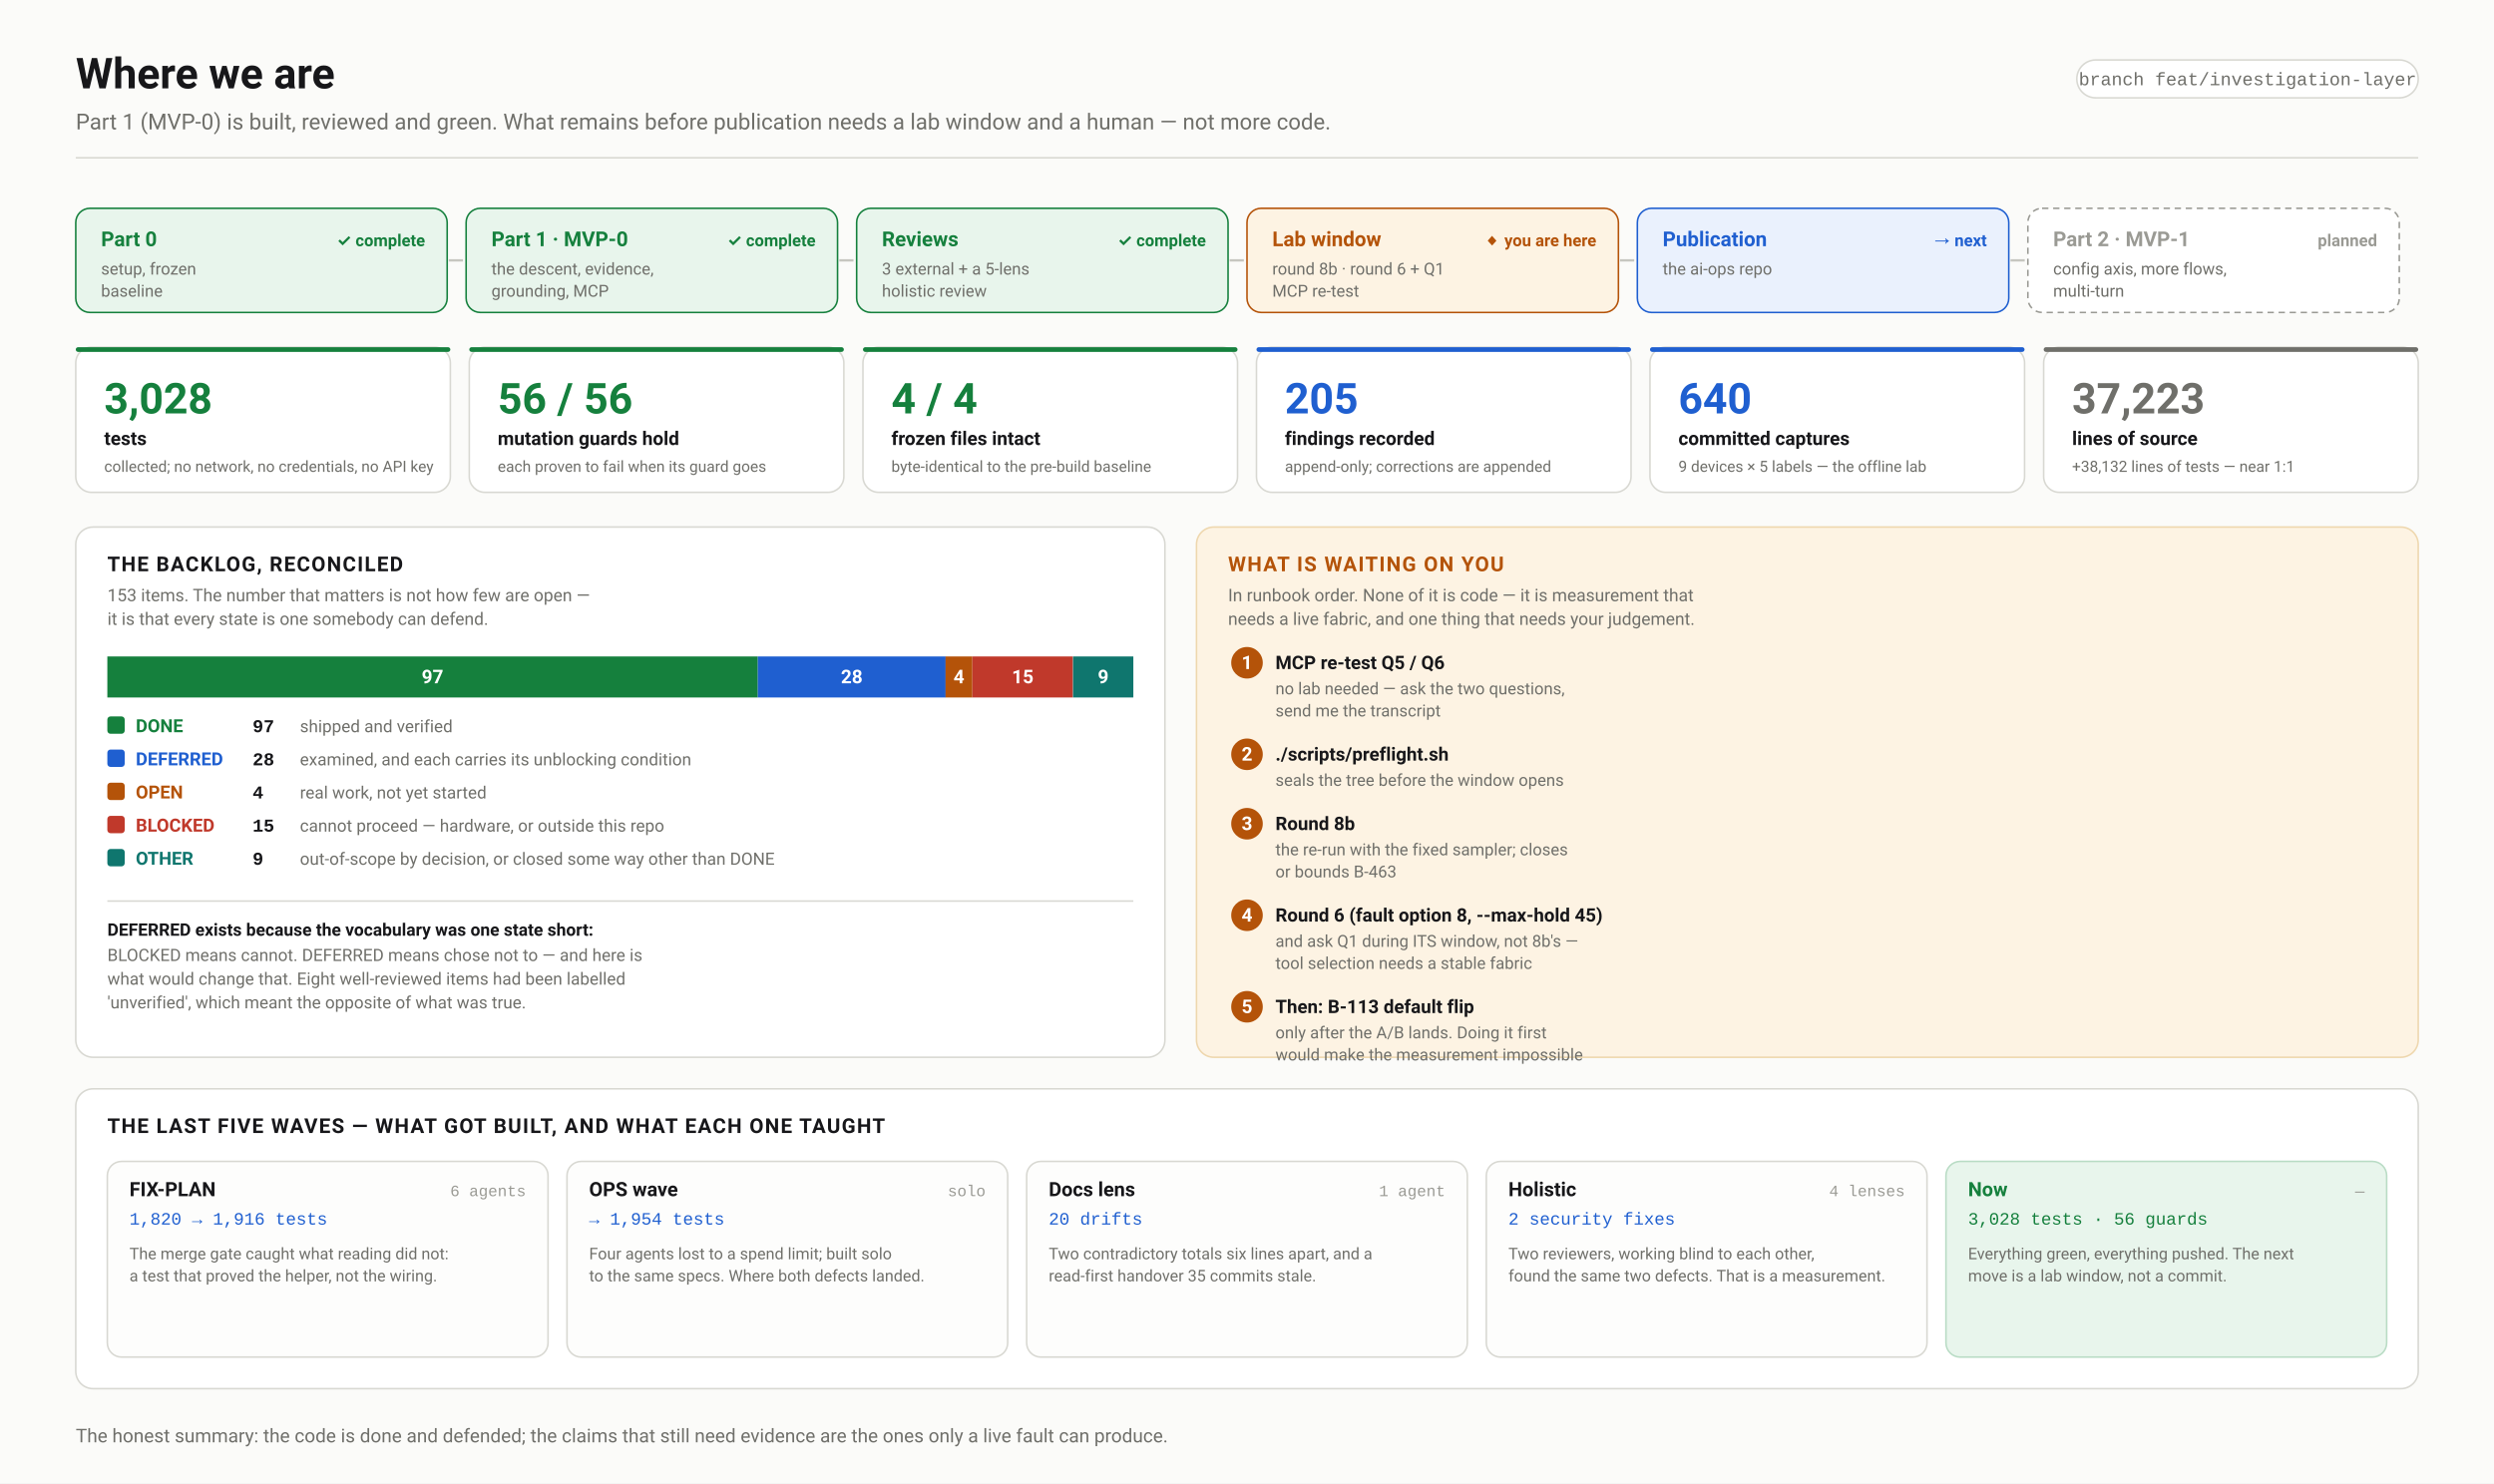
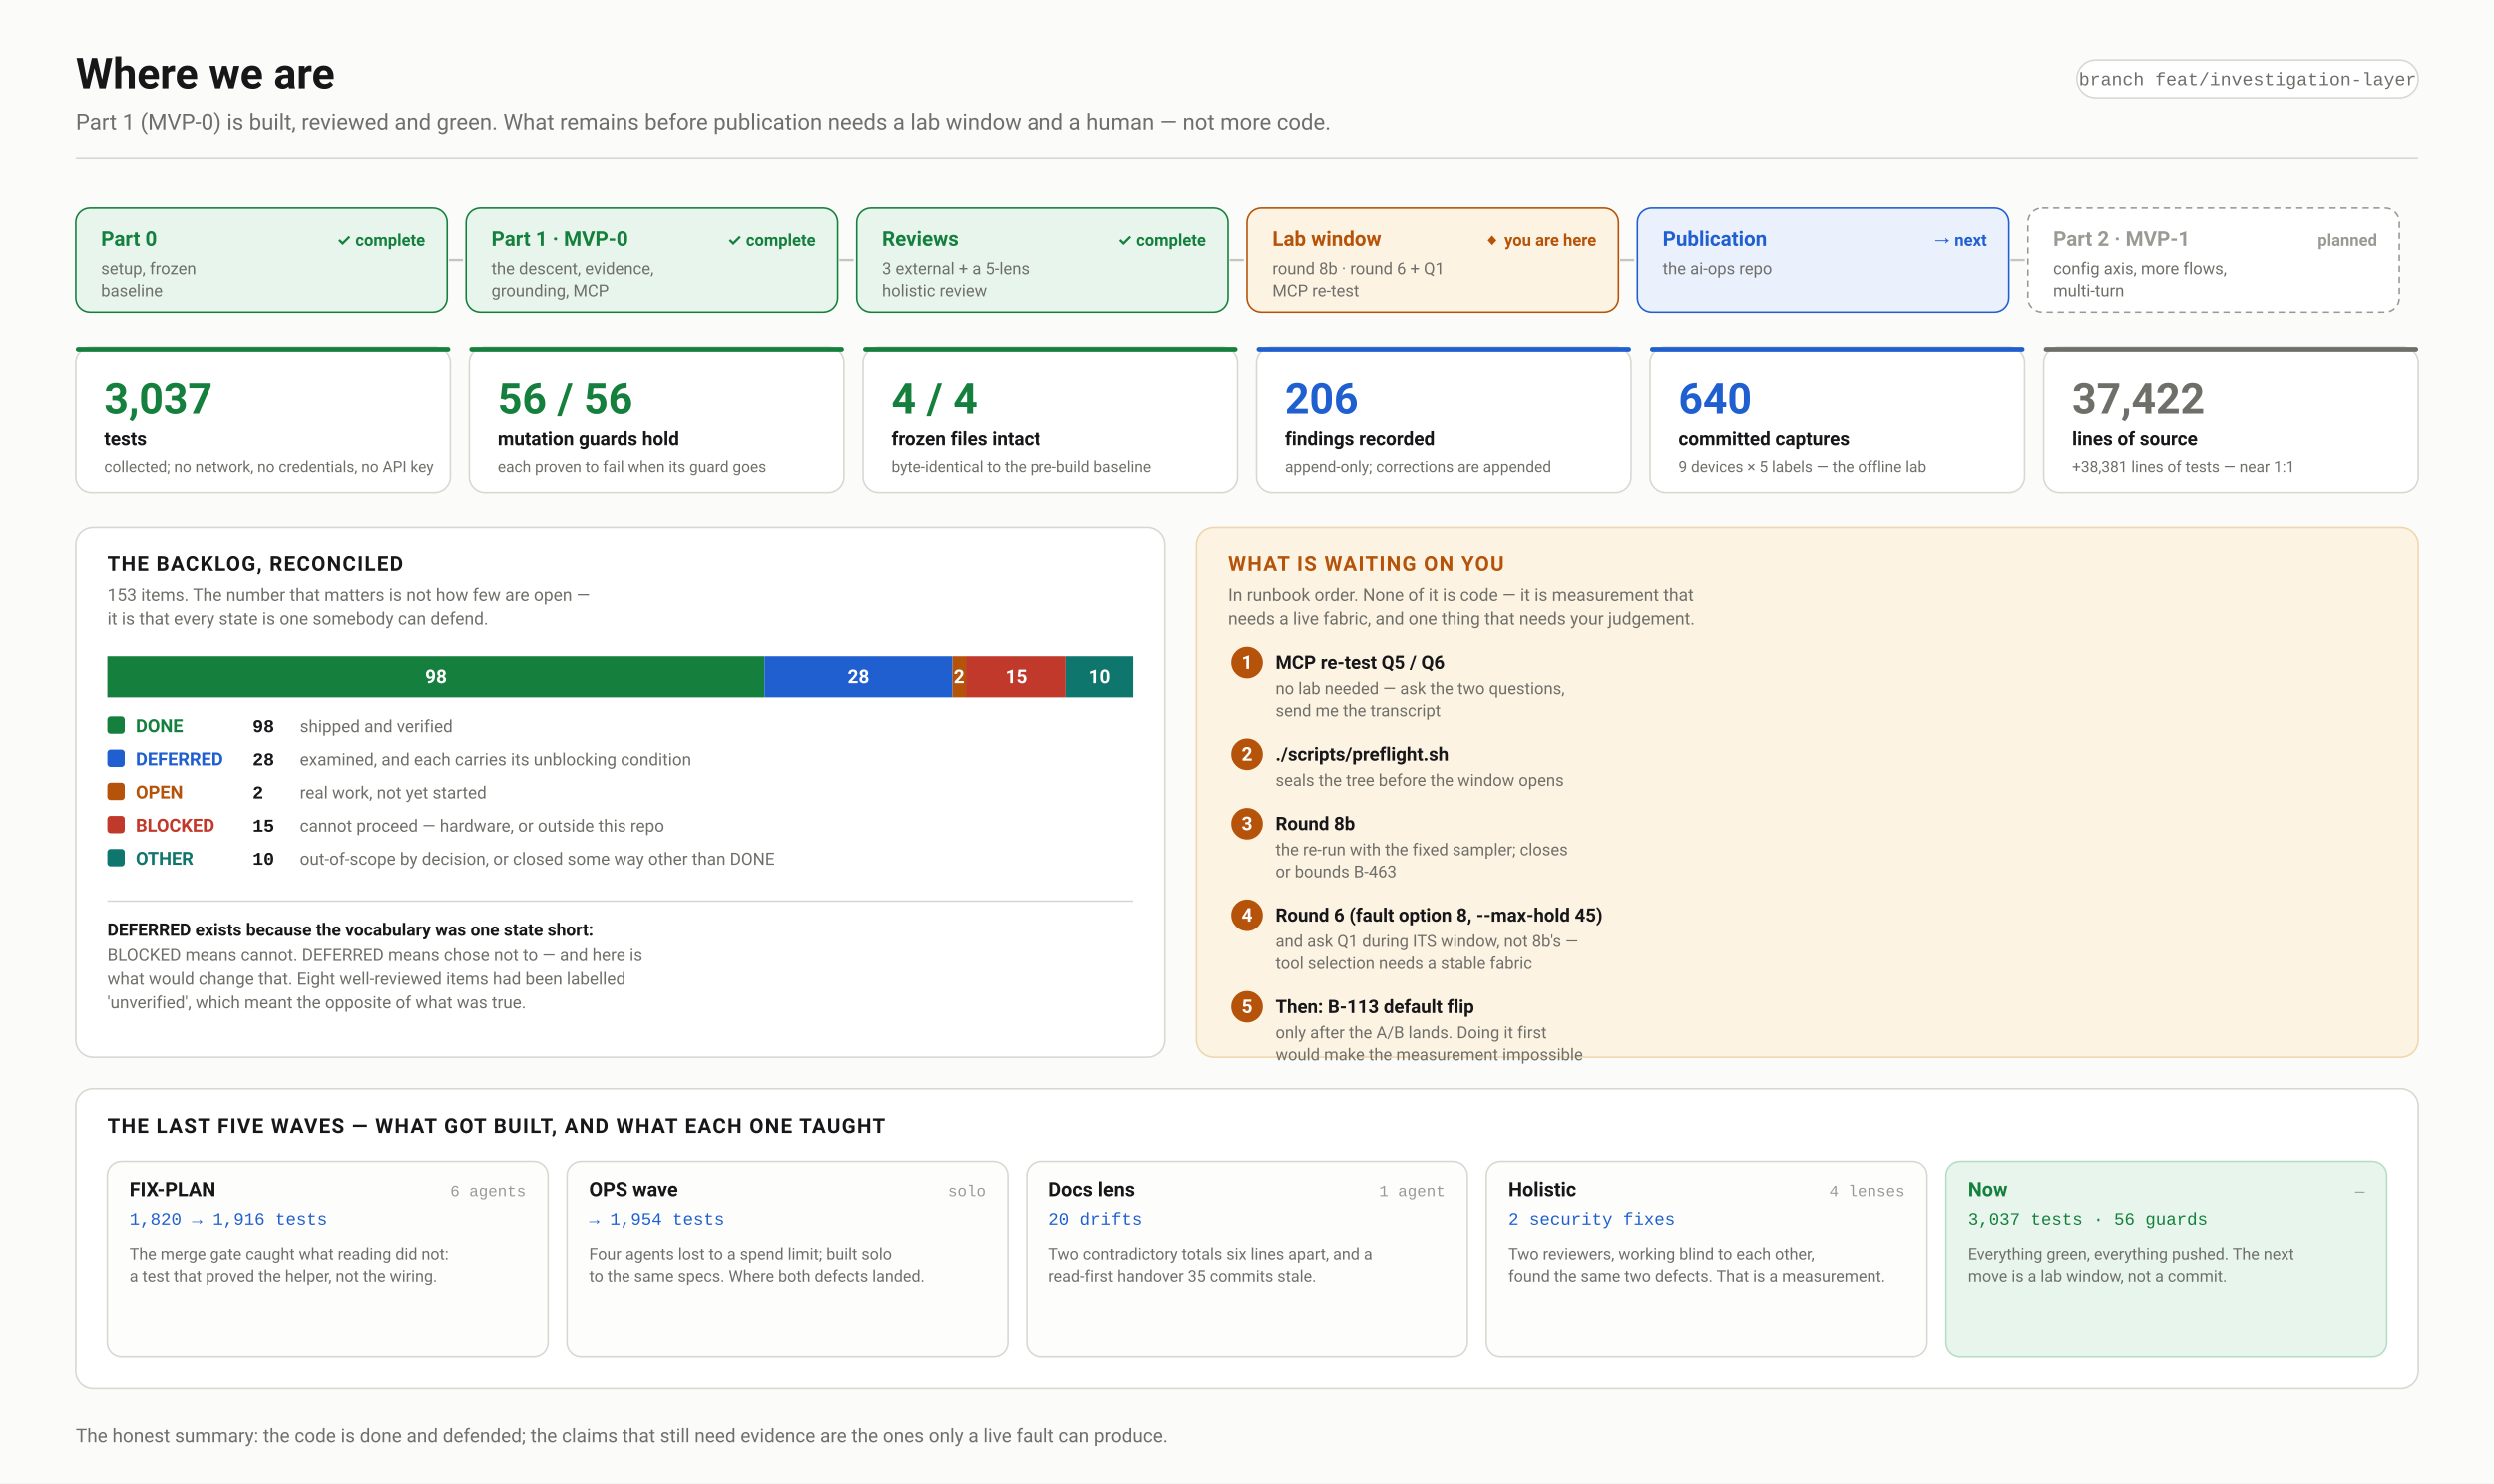
<svg xmlns="http://www.w3.org/2000/svg" width="1580" height="940" viewBox="0 0 1580 940" font-family="ui-sans-serif,-apple-system,'Segoe UI',Roboto,Helvetica,Arial,sans-serif">
  <defs>
    <marker id="arw" viewBox="0 0 10 10" refX="9" refY="5" markerWidth="6" markerHeight="6" orient="auto-start-reverse">
      <path d="M 0 0 L 10 5 L 0 10 z" fill="#6f6f6a" />
    </marker>
    <marker id="arwb" viewBox="0 0 10 10" refX="9" refY="5" markerWidth="6" markerHeight="6" orient="auto-start-reverse">
      <path d="M 0 0 L 10 5 L 0 10 z" fill="#1f5fd0" />
    </marker>
    <marker id="arwr" viewBox="0 0 10 10" refX="9" refY="5" markerWidth="6" markerHeight="6" orient="auto-start-reverse">
      <path d="M 0 0 L 10 5 L 0 10 z" fill="#c0392b" />
    </marker>
    <marker id="arwp" viewBox="0 0 10 10" refX="9" refY="5" markerWidth="6" markerHeight="6" orient="auto-start-reverse">
      <path d="M 0 0 L 10 5 L 0 10 z" fill="#6d28d9" />
    </marker>
    <marker id="arwg" viewBox="0 0 10 10" refX="9" refY="5" markerWidth="6" markerHeight="6" orient="auto-start-reverse">
      <path d="M 0 0 L 10 5 L 0 10 z" fill="#15803d" />
    </marker>
  </defs>
  <rect width="1580" height="940" fill="#fbfbf9" />
  <text x="48.0" y="56.0" font-family="ui-sans-serif,-apple-system,'Segoe UI',Roboto,Helvetica,Arial,sans-serif" font-size="27" font-weight="700" fill="#17171a" text-anchor="start">Where we are</text>
  <text x="48.0" y="82.0" font-family="ui-sans-serif,-apple-system,'Segoe UI',Roboto,Helvetica,Arial,sans-serif" font-size="14" font-weight="400" fill="#6f6f6a" text-anchor="start">Part 1 (MVP-0) is built, reviewed and green. What remains before publication needs a lab window and a human — not more code.</text>
  <rect x="1315.7" y="38.0" width="216.3" height="24.0" rx="12" fill="#fff" stroke="#d8d8d2" stroke-width="1" />
  <text x="1423.9" y="54.0" font-family="ui-monospace,'SF Mono',Menlo,Consolas,'Liberation Mono',monospace" font-size="11.5" font-weight="400" fill="#6f6f6a" text-anchor="middle">branch feat/investigation-layer</text>
  <line x1="48.0" y1="100.0" x2="1532.0" y2="100.0" stroke="#d8d8d2" stroke-width="1" />
  <rect x="48.0" y="132.0" width="235.3" height="66.0" rx="9" fill="#e8f5ec" stroke="#15803d" stroke-width="1" />
  <text x="64.0" y="156.0" font-family="ui-sans-serif,-apple-system,'Segoe UI',Roboto,Helvetica,Arial,sans-serif" font-size="13" font-weight="700" fill="#15803d" text-anchor="start">Part 0</text>
  <text x="64.0" y="174.0" font-family="ui-sans-serif,-apple-system,'Segoe UI',Roboto,Helvetica,Arial,sans-serif" font-size="10.5" font-weight="400" fill="#6f6f6a" text-anchor="start">setup, frozen</text>
  <text x="64.0" y="188.0" font-family="ui-sans-serif,-apple-system,'Segoe UI',Roboto,Helvetica,Arial,sans-serif" font-size="10.5" font-weight="400" fill="#6f6f6a" text-anchor="start">baseline</text>
  <text x="269.3" y="156.0" font-family="ui-sans-serif,-apple-system,'Segoe UI',Roboto,Helvetica,Arial,sans-serif" font-size="10.5" font-weight="700" fill="#15803d" text-anchor="end">✓ complete</text>
  <line x1="284.3" y1="165.0" x2="293.3" y2="165.0" stroke="#c6c6c0" stroke-width="1.5" />
  <rect x="295.3" y="132.0" width="235.3" height="66.0" rx="9" fill="#e8f5ec" stroke="#15803d" stroke-width="1" />
  <text x="311.3" y="156.0" font-family="ui-sans-serif,-apple-system,'Segoe UI',Roboto,Helvetica,Arial,sans-serif" font-size="13" font-weight="700" fill="#15803d" text-anchor="start">Part 1 · MVP-0</text>
  <text x="311.3" y="174.0" font-family="ui-sans-serif,-apple-system,'Segoe UI',Roboto,Helvetica,Arial,sans-serif" font-size="10.5" font-weight="400" fill="#6f6f6a" text-anchor="start">the descent, evidence,</text>
  <text x="311.3" y="188.0" font-family="ui-sans-serif,-apple-system,'Segoe UI',Roboto,Helvetica,Arial,sans-serif" font-size="10.5" font-weight="400" fill="#6f6f6a" text-anchor="start">grounding, MCP</text>
  <text x="516.7" y="156.0" font-family="ui-sans-serif,-apple-system,'Segoe UI',Roboto,Helvetica,Arial,sans-serif" font-size="10.5" font-weight="700" fill="#15803d" text-anchor="end">✓ complete</text>
  <line x1="531.7" y1="165.0" x2="540.7" y2="165.0" stroke="#c6c6c0" stroke-width="1.5" />
  <rect x="542.7" y="132.0" width="235.3" height="66.0" rx="9" fill="#e8f5ec" stroke="#15803d" stroke-width="1" />
  <text x="558.7" y="156.0" font-family="ui-sans-serif,-apple-system,'Segoe UI',Roboto,Helvetica,Arial,sans-serif" font-size="13" font-weight="700" fill="#15803d" text-anchor="start">Reviews</text>
  <text x="558.7" y="174.0" font-family="ui-sans-serif,-apple-system,'Segoe UI',Roboto,Helvetica,Arial,sans-serif" font-size="10.5" font-weight="400" fill="#6f6f6a" text-anchor="start">3 external + a 5-lens</text>
  <text x="558.7" y="188.0" font-family="ui-sans-serif,-apple-system,'Segoe UI',Roboto,Helvetica,Arial,sans-serif" font-size="10.5" font-weight="400" fill="#6f6f6a" text-anchor="start">holistic review</text>
  <text x="764.0" y="156.0" font-family="ui-sans-serif,-apple-system,'Segoe UI',Roboto,Helvetica,Arial,sans-serif" font-size="10.5" font-weight="700" fill="#15803d" text-anchor="end">✓ complete</text>
  <line x1="779.0" y1="165.0" x2="788.0" y2="165.0" stroke="#c6c6c0" stroke-width="1.5" />
  <rect x="790.0" y="132.0" width="235.3" height="66.0" rx="9" fill="#fdf3e3" stroke="#b45309" stroke-width="1" />
  <text x="806.0" y="156.0" font-family="ui-sans-serif,-apple-system,'Segoe UI',Roboto,Helvetica,Arial,sans-serif" font-size="13" font-weight="700" fill="#b45309" text-anchor="start">Lab window</text>
  <text x="806.0" y="174.0" font-family="ui-sans-serif,-apple-system,'Segoe UI',Roboto,Helvetica,Arial,sans-serif" font-size="10.5" font-weight="400" fill="#6f6f6a" text-anchor="start">round 8b · round 6 + Q1</text>
  <text x="806.0" y="188.0" font-family="ui-sans-serif,-apple-system,'Segoe UI',Roboto,Helvetica,Arial,sans-serif" font-size="10.5" font-weight="400" fill="#6f6f6a" text-anchor="start">MCP re-test</text>
  <text x="1011.3" y="156.0" font-family="ui-sans-serif,-apple-system,'Segoe UI',Roboto,Helvetica,Arial,sans-serif" font-size="10.5" font-weight="700" fill="#b45309" text-anchor="end">◆ you are here</text>
  <line x1="1026.3" y1="165.0" x2="1035.3" y2="165.0" stroke="#c6c6c0" stroke-width="1.5" />
  <rect x="1037.3" y="132.0" width="235.3" height="66.0" rx="9" fill="#eaf1fd" stroke="#1f5fd0" stroke-width="1" />
  <text x="1053.3" y="156.0" font-family="ui-sans-serif,-apple-system,'Segoe UI',Roboto,Helvetica,Arial,sans-serif" font-size="13" font-weight="700" fill="#1f5fd0" text-anchor="start">Publication</text>
  <text x="1053.3" y="174.0" font-family="ui-sans-serif,-apple-system,'Segoe UI',Roboto,Helvetica,Arial,sans-serif" font-size="10.5" font-weight="400" fill="#6f6f6a" text-anchor="start">the ai-ops repo</text>
  <text x="1258.7" y="156.0" font-family="ui-sans-serif,-apple-system,'Segoe UI',Roboto,Helvetica,Arial,sans-serif" font-size="10.5" font-weight="700" fill="#1f5fd0" text-anchor="end">→ next</text>
  <line x1="1273.7" y1="165.0" x2="1282.7" y2="165.0" stroke="#c6c6c0" stroke-width="1.5" />
  <rect x="1284.7" y="132.0" width="235.3" height="66.0" rx="9" fill="#ffffff" stroke="#9a9a94" stroke-width="1" stroke-dasharray="4 3" />
  <text x="1300.7" y="156.0" font-family="ui-sans-serif,-apple-system,'Segoe UI',Roboto,Helvetica,Arial,sans-serif" font-size="13" font-weight="700" fill="#9a9a94" text-anchor="start">Part 2 · MVP-1</text>
  <text x="1300.7" y="174.0" font-family="ui-sans-serif,-apple-system,'Segoe UI',Roboto,Helvetica,Arial,sans-serif" font-size="10.5" font-weight="400" fill="#6f6f6a" text-anchor="start">config axis, more flows,</text>
  <text x="1300.7" y="188.0" font-family="ui-sans-serif,-apple-system,'Segoe UI',Roboto,Helvetica,Arial,sans-serif" font-size="10.5" font-weight="400" fill="#6f6f6a" text-anchor="start">multi-turn</text>
  <text x="1506.0" y="156.0" font-family="ui-sans-serif,-apple-system,'Segoe UI',Roboto,Helvetica,Arial,sans-serif" font-size="10.5" font-weight="700" fill="#9a9a94" text-anchor="end">planned</text>
  <rect x="48.0" y="220.0" width="237.3" height="92.0" rx="10" fill="#ffffff" stroke="#d8d8d2" stroke-width="1" />
  <rect x="48.0" y="220.0" width="237.3" height="3.0" rx="1.5" fill="#15803d" stroke="none" stroke-width="1" />
-   <text x="66.0" y="262.0" font-family="ui-sans-serif,-apple-system,'Segoe UI',Roboto,Helvetica,Arial,sans-serif" font-size="27" font-weight="700" fill="#15803d" text-anchor="start">3,028</text>
+   <text x="66.0" y="262.0" font-family="ui-sans-serif,-apple-system,'Segoe UI',Roboto,Helvetica,Arial,sans-serif" font-size="27" font-weight="700" fill="#15803d" text-anchor="start">3,037</text>
  <text x="66.0" y="282.0" font-family="ui-sans-serif,-apple-system,'Segoe UI',Roboto,Helvetica,Arial,sans-serif" font-size="12" font-weight="600" fill="#17171a" text-anchor="start">tests</text>
  <text x="66.0" y="299.0" font-family="ui-sans-serif,-apple-system,'Segoe UI',Roboto,Helvetica,Arial,sans-serif" font-size="9.8" font-weight="400" fill="#6f6f6a" text-anchor="start">collected; no network, no credentials, no API key</text>
  <rect x="297.3" y="220.0" width="237.3" height="92.0" rx="10" fill="#ffffff" stroke="#d8d8d2" stroke-width="1" />
  <rect x="297.3" y="220.0" width="237.3" height="3.0" rx="1.5" fill="#15803d" stroke="none" stroke-width="1" />
  <text x="315.3" y="262.0" font-family="ui-sans-serif,-apple-system,'Segoe UI',Roboto,Helvetica,Arial,sans-serif" font-size="27" font-weight="700" fill="#15803d" text-anchor="start">56 / 56</text>
  <text x="315.3" y="282.0" font-family="ui-sans-serif,-apple-system,'Segoe UI',Roboto,Helvetica,Arial,sans-serif" font-size="12" font-weight="600" fill="#17171a" text-anchor="start">mutation guards hold</text>
  <text x="315.3" y="299.0" font-family="ui-sans-serif,-apple-system,'Segoe UI',Roboto,Helvetica,Arial,sans-serif" font-size="9.8" font-weight="400" fill="#6f6f6a" text-anchor="start">each proven to fail when its guard goes</text>
  <rect x="546.7" y="220.0" width="237.3" height="92.0" rx="10" fill="#ffffff" stroke="#d8d8d2" stroke-width="1" />
  <rect x="546.7" y="220.0" width="237.3" height="3.0" rx="1.5" fill="#15803d" stroke="none" stroke-width="1" />
  <text x="564.7" y="262.0" font-family="ui-sans-serif,-apple-system,'Segoe UI',Roboto,Helvetica,Arial,sans-serif" font-size="27" font-weight="700" fill="#15803d" text-anchor="start">4 / 4</text>
  <text x="564.7" y="282.0" font-family="ui-sans-serif,-apple-system,'Segoe UI',Roboto,Helvetica,Arial,sans-serif" font-size="12" font-weight="600" fill="#17171a" text-anchor="start">frozen files intact</text>
  <text x="564.7" y="299.0" font-family="ui-sans-serif,-apple-system,'Segoe UI',Roboto,Helvetica,Arial,sans-serif" font-size="9.8" font-weight="400" fill="#6f6f6a" text-anchor="start">byte-identical to the pre-build baseline</text>
  <rect x="796.0" y="220.0" width="237.3" height="92.0" rx="10" fill="#ffffff" stroke="#d8d8d2" stroke-width="1" />
  <rect x="796.0" y="220.0" width="237.3" height="3.0" rx="1.5" fill="#1f5fd0" stroke="none" stroke-width="1" />
-   <text x="814.0" y="262.0" font-family="ui-sans-serif,-apple-system,'Segoe UI',Roboto,Helvetica,Arial,sans-serif" font-size="27" font-weight="700" fill="#1f5fd0" text-anchor="start">205</text>
+   <text x="814.0" y="262.0" font-family="ui-sans-serif,-apple-system,'Segoe UI',Roboto,Helvetica,Arial,sans-serif" font-size="27" font-weight="700" fill="#1f5fd0" text-anchor="start">206</text>
  <text x="814.0" y="282.0" font-family="ui-sans-serif,-apple-system,'Segoe UI',Roboto,Helvetica,Arial,sans-serif" font-size="12" font-weight="600" fill="#17171a" text-anchor="start">findings recorded</text>
  <text x="814.0" y="299.0" font-family="ui-sans-serif,-apple-system,'Segoe UI',Roboto,Helvetica,Arial,sans-serif" font-size="9.8" font-weight="400" fill="#6f6f6a" text-anchor="start">append-only; corrections are appended</text>
  <rect x="1045.3" y="220.0" width="237.3" height="92.0" rx="10" fill="#ffffff" stroke="#d8d8d2" stroke-width="1" />
  <rect x="1045.3" y="220.0" width="237.3" height="3.0" rx="1.5" fill="#1f5fd0" stroke="none" stroke-width="1" />
  <text x="1063.3" y="262.0" font-family="ui-sans-serif,-apple-system,'Segoe UI',Roboto,Helvetica,Arial,sans-serif" font-size="27" font-weight="700" fill="#1f5fd0" text-anchor="start">640</text>
  <text x="1063.3" y="282.0" font-family="ui-sans-serif,-apple-system,'Segoe UI',Roboto,Helvetica,Arial,sans-serif" font-size="12" font-weight="600" fill="#17171a" text-anchor="start">committed captures</text>
  <text x="1063.3" y="299.0" font-family="ui-sans-serif,-apple-system,'Segoe UI',Roboto,Helvetica,Arial,sans-serif" font-size="9.8" font-weight="400" fill="#6f6f6a" text-anchor="start">9 devices × 5 labels — the offline lab</text>
  <rect x="1294.7" y="220.0" width="237.3" height="92.0" rx="10" fill="#ffffff" stroke="#d8d8d2" stroke-width="1" />
  <rect x="1294.7" y="220.0" width="237.3" height="3.0" rx="1.5" fill="#6f6f6a" stroke="none" stroke-width="1" />
-   <text x="1312.7" y="262.0" font-family="ui-sans-serif,-apple-system,'Segoe UI',Roboto,Helvetica,Arial,sans-serif" font-size="27" font-weight="700" fill="#6f6f6a" text-anchor="start">37,223</text>
+   <text x="1312.7" y="262.0" font-family="ui-sans-serif,-apple-system,'Segoe UI',Roboto,Helvetica,Arial,sans-serif" font-size="27" font-weight="700" fill="#6f6f6a" text-anchor="start">37,422</text>
  <text x="1312.7" y="282.0" font-family="ui-sans-serif,-apple-system,'Segoe UI',Roboto,Helvetica,Arial,sans-serif" font-size="12" font-weight="600" fill="#17171a" text-anchor="start">lines of source</text>
-   <text x="1312.7" y="299.0" font-family="ui-sans-serif,-apple-system,'Segoe UI',Roboto,Helvetica,Arial,sans-serif" font-size="9.8" font-weight="400" fill="#6f6f6a" text-anchor="start">+38,132 lines of tests — near 1:1</text>
+   <text x="1312.7" y="299.0" font-family="ui-sans-serif,-apple-system,'Segoe UI',Roboto,Helvetica,Arial,sans-serif" font-size="9.8" font-weight="400" fill="#6f6f6a" text-anchor="start">+38,381 lines of tests — near 1:1</text>
  <rect x="48.0" y="334.0" width="690.0" height="336.0" rx="11" fill="#ffffff" stroke="#d8d8d2" stroke-width="1" />
  <text x="68.0" y="362.0" font-family="ui-sans-serif,-apple-system,'Segoe UI',Roboto,Helvetica,Arial,sans-serif" font-size="13" font-weight="700" fill="#17171a" text-anchor="start" letter-spacing="0.8">THE BACKLOG, RECONCILED</text>
  <text x="68.0" y="381.0" font-family="ui-sans-serif,-apple-system,'Segoe UI',Roboto,Helvetica,Arial,sans-serif" font-size="11" font-weight="400" fill="#6f6f6a" text-anchor="start">153 items. The number that matters is not how few are open —</text>
  <text x="68.0" y="396.0" font-family="ui-sans-serif,-apple-system,'Segoe UI',Roboto,Helvetica,Arial,sans-serif" font-size="11" font-weight="400" fill="#6f6f6a" text-anchor="start">it is that every state is one somebody can defend.</text>
-   <rect x="68.0" y="416.0" width="412.1" height="26.0" rx="0" fill="#15803d" stroke="none" stroke-width="1" />
-   <text x="274.0" y="433.0" font-family="ui-sans-serif,-apple-system,'Segoe UI',Roboto,Helvetica,Arial,sans-serif" font-size="12" font-weight="700" fill="#fff" text-anchor="middle">97</text>
-   <rect x="480.1" y="416.0" width="119.0" height="26.0" rx="0" fill="#1f5fd0" stroke="none" stroke-width="1" />
-   <text x="539.6" y="433.0" font-family="ui-sans-serif,-apple-system,'Segoe UI',Roboto,Helvetica,Arial,sans-serif" font-size="12" font-weight="700" fill="#fff" text-anchor="middle">28</text>
-   <rect x="599.0" y="416.0" width="17.0" height="26.0" rx="0" fill="#b45309" stroke="none" stroke-width="1" />
-   <text x="607.5" y="433.0" font-family="ui-sans-serif,-apple-system,'Segoe UI',Roboto,Helvetica,Arial,sans-serif" font-size="12" font-weight="700" fill="#fff" text-anchor="middle">4</text>
-   <rect x="616.0" y="416.0" width="63.7" height="26.0" rx="0" fill="#c0392b" stroke="none" stroke-width="1" />
-   <text x="647.9" y="433.0" font-family="ui-sans-serif,-apple-system,'Segoe UI',Roboto,Helvetica,Arial,sans-serif" font-size="12" font-weight="700" fill="#fff" text-anchor="middle">15</text>
-   <rect x="679.8" y="416.0" width="38.2" height="26.0" rx="0" fill="#0f766e" stroke="none" stroke-width="1" />
-   <text x="698.9" y="433.0" font-family="ui-sans-serif,-apple-system,'Segoe UI',Roboto,Helvetica,Arial,sans-serif" font-size="12" font-weight="700" fill="#fff" text-anchor="middle">9</text>
+   <rect x="68.0" y="416.0" width="416.3" height="26.0" rx="0" fill="#15803d" stroke="none" stroke-width="1" />
+   <text x="276.2" y="433.0" font-family="ui-sans-serif,-apple-system,'Segoe UI',Roboto,Helvetica,Arial,sans-serif" font-size="12" font-weight="700" fill="#fff" text-anchor="middle">98</text>
+   <rect x="484.3" y="416.0" width="119.0" height="26.0" rx="0" fill="#1f5fd0" stroke="none" stroke-width="1" />
+   <text x="543.8" y="433.0" font-family="ui-sans-serif,-apple-system,'Segoe UI',Roboto,Helvetica,Arial,sans-serif" font-size="12" font-weight="700" fill="#fff" text-anchor="middle">28</text>
+   <rect x="603.3" y="416.0" width="8.5" height="26.0" rx="0" fill="#b45309" stroke="none" stroke-width="1" />
+   <text x="607.5" y="433.0" font-family="ui-sans-serif,-apple-system,'Segoe UI',Roboto,Helvetica,Arial,sans-serif" font-size="12" font-weight="700" fill="#fff" text-anchor="middle">2</text>
+   <rect x="611.8" y="416.0" width="63.7" height="26.0" rx="0" fill="#c0392b" stroke="none" stroke-width="1" />
+   <text x="643.7" y="433.0" font-family="ui-sans-serif,-apple-system,'Segoe UI',Roboto,Helvetica,Arial,sans-serif" font-size="12" font-weight="700" fill="#fff" text-anchor="middle">15</text>
+   <rect x="675.5" y="416.0" width="42.5" height="26.0" rx="0" fill="#0f766e" stroke="none" stroke-width="1" />
+   <text x="696.8" y="433.0" font-family="ui-sans-serif,-apple-system,'Segoe UI',Roboto,Helvetica,Arial,sans-serif" font-size="12" font-weight="700" fill="#fff" text-anchor="middle">10</text>
  <rect x="68.0" y="416.0" width="650.0" height="26.0" rx="0" fill="none" stroke="#ffffff" stroke-width="0" />
  <rect x="68.0" y="454.0" width="11.0" height="11.0" rx="2" fill="#15803d" stroke="none" stroke-width="1" />
  <text x="86.0" y="464.0" font-family="ui-sans-serif,-apple-system,'Segoe UI',Roboto,Helvetica,Arial,sans-serif" font-size="11.5" font-weight="650" fill="#15803d" text-anchor="start">DONE</text>
-   <text x="160.0" y="464.0" font-family="ui-monospace,'SF Mono',Menlo,Consolas,'Liberation Mono',monospace" font-size="11.5" font-weight="700" fill="#17171a" text-anchor="start">97</text>
+   <text x="160.0" y="464.0" font-family="ui-monospace,'SF Mono',Menlo,Consolas,'Liberation Mono',monospace" font-size="11.5" font-weight="700" fill="#17171a" text-anchor="start">98</text>
  <text x="190.0" y="464.0" font-family="ui-sans-serif,-apple-system,'Segoe UI',Roboto,Helvetica,Arial,sans-serif" font-size="10.8" font-weight="400" fill="#6f6f6a" text-anchor="start">shipped and verified</text>
  <rect x="68.0" y="475.0" width="11.0" height="11.0" rx="2" fill="#1f5fd0" stroke="none" stroke-width="1" />
  <text x="86.0" y="485.0" font-family="ui-sans-serif,-apple-system,'Segoe UI',Roboto,Helvetica,Arial,sans-serif" font-size="11.5" font-weight="650" fill="#1f5fd0" text-anchor="start">DEFERRED</text>
  <text x="160.0" y="485.0" font-family="ui-monospace,'SF Mono',Menlo,Consolas,'Liberation Mono',monospace" font-size="11.5" font-weight="700" fill="#17171a" text-anchor="start">28</text>
  <text x="190.0" y="485.0" font-family="ui-sans-serif,-apple-system,'Segoe UI',Roboto,Helvetica,Arial,sans-serif" font-size="10.8" font-weight="400" fill="#6f6f6a" text-anchor="start">examined, and each carries its unblocking condition</text>
  <rect x="68.0" y="496.0" width="11.0" height="11.0" rx="2" fill="#b45309" stroke="none" stroke-width="1" />
  <text x="86.0" y="506.0" font-family="ui-sans-serif,-apple-system,'Segoe UI',Roboto,Helvetica,Arial,sans-serif" font-size="11.5" font-weight="650" fill="#b45309" text-anchor="start">OPEN</text>
-   <text x="160.0" y="506.0" font-family="ui-monospace,'SF Mono',Menlo,Consolas,'Liberation Mono',monospace" font-size="11.5" font-weight="700" fill="#17171a" text-anchor="start">4</text>
+   <text x="160.0" y="506.0" font-family="ui-monospace,'SF Mono',Menlo,Consolas,'Liberation Mono',monospace" font-size="11.5" font-weight="700" fill="#17171a" text-anchor="start">2</text>
  <text x="190.0" y="506.0" font-family="ui-sans-serif,-apple-system,'Segoe UI',Roboto,Helvetica,Arial,sans-serif" font-size="10.8" font-weight="400" fill="#6f6f6a" text-anchor="start">real work, not yet started</text>
  <rect x="68.0" y="517.0" width="11.0" height="11.0" rx="2" fill="#c0392b" stroke="none" stroke-width="1" />
  <text x="86.0" y="527.0" font-family="ui-sans-serif,-apple-system,'Segoe UI',Roboto,Helvetica,Arial,sans-serif" font-size="11.5" font-weight="650" fill="#c0392b" text-anchor="start">BLOCKED</text>
  <text x="160.0" y="527.0" font-family="ui-monospace,'SF Mono',Menlo,Consolas,'Liberation Mono',monospace" font-size="11.5" font-weight="700" fill="#17171a" text-anchor="start">15</text>
  <text x="190.0" y="527.0" font-family="ui-sans-serif,-apple-system,'Segoe UI',Roboto,Helvetica,Arial,sans-serif" font-size="10.8" font-weight="400" fill="#6f6f6a" text-anchor="start">cannot proceed — hardware, or outside this repo</text>
  <rect x="68.0" y="538.0" width="11.0" height="11.0" rx="2" fill="#0f766e" stroke="none" stroke-width="1" />
  <text x="86.0" y="548.0" font-family="ui-sans-serif,-apple-system,'Segoe UI',Roboto,Helvetica,Arial,sans-serif" font-size="11.5" font-weight="650" fill="#0f766e" text-anchor="start">OTHER</text>
-   <text x="160.0" y="548.0" font-family="ui-monospace,'SF Mono',Menlo,Consolas,'Liberation Mono',monospace" font-size="11.5" font-weight="700" fill="#17171a" text-anchor="start">9</text>
+   <text x="160.0" y="548.0" font-family="ui-monospace,'SF Mono',Menlo,Consolas,'Liberation Mono',monospace" font-size="11.5" font-weight="700" fill="#17171a" text-anchor="start">10</text>
  <text x="190.0" y="548.0" font-family="ui-sans-serif,-apple-system,'Segoe UI',Roboto,Helvetica,Arial,sans-serif" font-size="10.8" font-weight="400" fill="#6f6f6a" text-anchor="start">out-of-scope by decision, or closed some way other than DONE</text>
  <line x1="68.0" y1="571.0" x2="718.0" y2="571.0" stroke="#d8d8d2" stroke-width="1" />
  <text x="68.0" y="593.0" font-family="ui-sans-serif,-apple-system,'Segoe UI',Roboto,Helvetica,Arial,sans-serif" font-size="11" font-weight="600" fill="#17171a" text-anchor="start">DEFERRED exists because the vocabulary was one state short:</text>
  <text x="68.0" y="609.0" font-family="ui-sans-serif,-apple-system,'Segoe UI',Roboto,Helvetica,Arial,sans-serif" font-size="10.8" font-weight="400" fill="#6f6f6a" text-anchor="start">BLOCKED means cannot. DEFERRED means chose not to — and here is</text>
  <text x="68.0" y="624.0" font-family="ui-sans-serif,-apple-system,'Segoe UI',Roboto,Helvetica,Arial,sans-serif" font-size="10.8" font-weight="400" fill="#6f6f6a" text-anchor="start">what would change that. Eight well-reviewed items had been labelled</text>
  <text x="68.0" y="639.0" font-family="ui-sans-serif,-apple-system,'Segoe UI',Roboto,Helvetica,Arial,sans-serif" font-size="10.8" font-weight="400" fill="#6f6f6a" text-anchor="start">'unverified', which meant the opposite of what was true.</text>
  <rect x="758.0" y="334.0" width="774.0" height="336.0" rx="11" fill="#fdf3e3" stroke="#eed7ae" stroke-width="1" />
  <text x="778.0" y="362.0" font-family="ui-sans-serif,-apple-system,'Segoe UI',Roboto,Helvetica,Arial,sans-serif" font-size="13" font-weight="700" fill="#b45309" text-anchor="start" letter-spacing="0.8">WHAT IS WAITING ON YOU</text>
  <text x="778.0" y="381.0" font-family="ui-sans-serif,-apple-system,'Segoe UI',Roboto,Helvetica,Arial,sans-serif" font-size="11" font-weight="400" fill="#6f6f6a" text-anchor="start">In runbook order. None of it is code — it is measurement that</text>
  <text x="778.0" y="396.0" font-family="ui-sans-serif,-apple-system,'Segoe UI',Roboto,Helvetica,Arial,sans-serif" font-size="11" font-weight="400" fill="#6f6f6a" text-anchor="start">needs a live fabric, and one thing that needs your judgement.</text>
  <circle cx="790.0" cy="420.0" r="10" fill="#b45309" />
  <text x="790.0" y="424.0" font-family="ui-sans-serif,-apple-system,'Segoe UI',Roboto,Helvetica,Arial,sans-serif" font-size="12" font-weight="700" fill="#fff" text-anchor="middle">1</text>
  <text x="808.0" y="424.0" font-family="ui-sans-serif,-apple-system,'Segoe UI',Roboto,Helvetica,Arial,sans-serif" font-size="11.8" font-weight="650" fill="#17171a" text-anchor="start">MCP re-test Q5 / Q6</text>
  <text x="808.0" y="440.0" font-family="ui-sans-serif,-apple-system,'Segoe UI',Roboto,Helvetica,Arial,sans-serif" font-size="10.5" font-weight="400" fill="#6f6f6a" text-anchor="start">no lab needed — ask the two questions,</text>
  <text x="808.0" y="454.0" font-family="ui-sans-serif,-apple-system,'Segoe UI',Roboto,Helvetica,Arial,sans-serif" font-size="10.5" font-weight="400" fill="#6f6f6a" text-anchor="start">send me the transcript</text>
  <circle cx="790.0" cy="478.0" r="10" fill="#b45309" />
  <text x="790.0" y="482.0" font-family="ui-sans-serif,-apple-system,'Segoe UI',Roboto,Helvetica,Arial,sans-serif" font-size="12" font-weight="700" fill="#fff" text-anchor="middle">2</text>
  <text x="808.0" y="482.0" font-family="ui-sans-serif,-apple-system,'Segoe UI',Roboto,Helvetica,Arial,sans-serif" font-size="11.8" font-weight="650" fill="#17171a" text-anchor="start">./scripts/preflight.sh</text>
  <text x="808.0" y="498.0" font-family="ui-sans-serif,-apple-system,'Segoe UI',Roboto,Helvetica,Arial,sans-serif" font-size="10.5" font-weight="400" fill="#6f6f6a" text-anchor="start">seals the tree before the window opens</text>
  <circle cx="790.0" cy="522.0" r="10" fill="#b45309" />
  <text x="790.0" y="526.0" font-family="ui-sans-serif,-apple-system,'Segoe UI',Roboto,Helvetica,Arial,sans-serif" font-size="12" font-weight="700" fill="#fff" text-anchor="middle">3</text>
  <text x="808.0" y="526.0" font-family="ui-sans-serif,-apple-system,'Segoe UI',Roboto,Helvetica,Arial,sans-serif" font-size="11.8" font-weight="650" fill="#17171a" text-anchor="start">Round 8b</text>
  <text x="808.0" y="542.0" font-family="ui-sans-serif,-apple-system,'Segoe UI',Roboto,Helvetica,Arial,sans-serif" font-size="10.5" font-weight="400" fill="#6f6f6a" text-anchor="start">the re-run with the fixed sampler; closes</text>
  <text x="808.0" y="556.0" font-family="ui-sans-serif,-apple-system,'Segoe UI',Roboto,Helvetica,Arial,sans-serif" font-size="10.5" font-weight="400" fill="#6f6f6a" text-anchor="start">or bounds B-463</text>
  <circle cx="790.0" cy="580.0" r="10" fill="#b45309" />
  <text x="790.0" y="584.0" font-family="ui-sans-serif,-apple-system,'Segoe UI',Roboto,Helvetica,Arial,sans-serif" font-size="12" font-weight="700" fill="#fff" text-anchor="middle">4</text>
  <text x="808.0" y="584.0" font-family="ui-sans-serif,-apple-system,'Segoe UI',Roboto,Helvetica,Arial,sans-serif" font-size="11.8" font-weight="650" fill="#17171a" text-anchor="start">Round 6 (fault option 8, --max-hold 45)</text>
  <text x="808.0" y="600.0" font-family="ui-sans-serif,-apple-system,'Segoe UI',Roboto,Helvetica,Arial,sans-serif" font-size="10.5" font-weight="400" fill="#6f6f6a" text-anchor="start">and ask Q1 during ITS window, not 8b's —</text>
  <text x="808.0" y="614.0" font-family="ui-sans-serif,-apple-system,'Segoe UI',Roboto,Helvetica,Arial,sans-serif" font-size="10.5" font-weight="400" fill="#6f6f6a" text-anchor="start">tool selection needs a stable fabric</text>
  <circle cx="790.0" cy="638.0" r="10" fill="#b45309" />
  <text x="790.0" y="642.0" font-family="ui-sans-serif,-apple-system,'Segoe UI',Roboto,Helvetica,Arial,sans-serif" font-size="12" font-weight="700" fill="#fff" text-anchor="middle">5</text>
  <text x="808.0" y="642.0" font-family="ui-sans-serif,-apple-system,'Segoe UI',Roboto,Helvetica,Arial,sans-serif" font-size="11.8" font-weight="650" fill="#17171a" text-anchor="start">Then: B-113 default flip</text>
  <text x="808.0" y="658.0" font-family="ui-sans-serif,-apple-system,'Segoe UI',Roboto,Helvetica,Arial,sans-serif" font-size="10.5" font-weight="400" fill="#6f6f6a" text-anchor="start">only after the A/B lands. Doing it first</text>
  <text x="808.0" y="672.0" font-family="ui-sans-serif,-apple-system,'Segoe UI',Roboto,Helvetica,Arial,sans-serif" font-size="10.5" font-weight="400" fill="#6f6f6a" text-anchor="start">would make the measurement impossible</text>
  <rect x="48.0" y="690.0" width="1484.0" height="190.0" rx="11" fill="#ffffff" stroke="#d8d8d2" stroke-width="1" />
  <text x="68.0" y="718.0" font-family="ui-sans-serif,-apple-system,'Segoe UI',Roboto,Helvetica,Arial,sans-serif" font-size="13" font-weight="700" fill="#17171a" text-anchor="start" letter-spacing="0.8">THE LAST FIVE WAVES — WHAT GOT BUILT, AND WHAT EACH ONE TAUGHT</text>
  <rect x="68.0" y="736.0" width="279.2" height="124.0" rx="9" fill="#fdfdfc" stroke="#d8d8d2" stroke-width="1" />
  <text x="82.0" y="758.0" font-family="ui-sans-serif,-apple-system,'Segoe UI',Roboto,Helvetica,Arial,sans-serif" font-size="12.5" font-weight="700" fill="#17171a" text-anchor="start">FIX-PLAN</text>
  <text x="333.2" y="758.0" font-family="ui-monospace,'SF Mono',Menlo,Consolas,'Liberation Mono',monospace" font-size="10" font-weight="400" fill="#9a9a94" text-anchor="end">6 agents</text>
  <text x="82.0" y="776.0" font-family="ui-monospace,'SF Mono',Menlo,Consolas,'Liberation Mono',monospace" font-size="11" font-weight="400" fill="#1f5fd0" text-anchor="start">1,820 → 1,916 tests</text>
  <text x="82.0" y="798.0" font-family="ui-sans-serif,-apple-system,'Segoe UI',Roboto,Helvetica,Arial,sans-serif" font-size="10.2" font-weight="400" fill="#6f6f6a" text-anchor="start">The merge gate caught what reading did not:</text>
  <text x="82.0" y="812.0" font-family="ui-sans-serif,-apple-system,'Segoe UI',Roboto,Helvetica,Arial,sans-serif" font-size="10.2" font-weight="400" fill="#6f6f6a" text-anchor="start">a test that proved the helper, not the wiring.</text>
  <rect x="359.2" y="736.0" width="279.2" height="124.0" rx="9" fill="#fdfdfc" stroke="#d8d8d2" stroke-width="1" />
  <text x="373.2" y="758.0" font-family="ui-sans-serif,-apple-system,'Segoe UI',Roboto,Helvetica,Arial,sans-serif" font-size="12.5" font-weight="700" fill="#17171a" text-anchor="start">OPS wave</text>
  <text x="624.4" y="758.0" font-family="ui-monospace,'SF Mono',Menlo,Consolas,'Liberation Mono',monospace" font-size="10" font-weight="400" fill="#9a9a94" text-anchor="end">solo</text>
  <text x="373.2" y="776.0" font-family="ui-monospace,'SF Mono',Menlo,Consolas,'Liberation Mono',monospace" font-size="11" font-weight="400" fill="#1f5fd0" text-anchor="start">→ 1,954 tests</text>
  <text x="373.2" y="798.0" font-family="ui-sans-serif,-apple-system,'Segoe UI',Roboto,Helvetica,Arial,sans-serif" font-size="10.2" font-weight="400" fill="#6f6f6a" text-anchor="start">Four agents lost to a spend limit; built solo</text>
  <text x="373.2" y="812.0" font-family="ui-sans-serif,-apple-system,'Segoe UI',Roboto,Helvetica,Arial,sans-serif" font-size="10.2" font-weight="400" fill="#6f6f6a" text-anchor="start">to the same specs. Where both defects landed.</text>
  <rect x="650.4" y="736.0" width="279.2" height="124.0" rx="9" fill="#fdfdfc" stroke="#d8d8d2" stroke-width="1" />
  <text x="664.4" y="758.0" font-family="ui-sans-serif,-apple-system,'Segoe UI',Roboto,Helvetica,Arial,sans-serif" font-size="12.5" font-weight="700" fill="#17171a" text-anchor="start">Docs lens</text>
  <text x="915.6" y="758.0" font-family="ui-monospace,'SF Mono',Menlo,Consolas,'Liberation Mono',monospace" font-size="10" font-weight="400" fill="#9a9a94" text-anchor="end">1 agent</text>
  <text x="664.4" y="776.0" font-family="ui-monospace,'SF Mono',Menlo,Consolas,'Liberation Mono',monospace" font-size="11" font-weight="400" fill="#1f5fd0" text-anchor="start">20 drifts</text>
  <text x="664.4" y="798.0" font-family="ui-sans-serif,-apple-system,'Segoe UI',Roboto,Helvetica,Arial,sans-serif" font-size="10.2" font-weight="400" fill="#6f6f6a" text-anchor="start">Two contradictory totals six lines apart, and a</text>
  <text x="664.4" y="812.0" font-family="ui-sans-serif,-apple-system,'Segoe UI',Roboto,Helvetica,Arial,sans-serif" font-size="10.2" font-weight="400" fill="#6f6f6a" text-anchor="start">read-first handover 35 commits stale.</text>
  <rect x="941.6" y="736.0" width="279.2" height="124.0" rx="9" fill="#fdfdfc" stroke="#d8d8d2" stroke-width="1" />
  <text x="955.6" y="758.0" font-family="ui-sans-serif,-apple-system,'Segoe UI',Roboto,Helvetica,Arial,sans-serif" font-size="12.5" font-weight="700" fill="#17171a" text-anchor="start">Holistic</text>
  <text x="1206.8" y="758.0" font-family="ui-monospace,'SF Mono',Menlo,Consolas,'Liberation Mono',monospace" font-size="10" font-weight="400" fill="#9a9a94" text-anchor="end">4 lenses</text>
  <text x="955.6" y="776.0" font-family="ui-monospace,'SF Mono',Menlo,Consolas,'Liberation Mono',monospace" font-size="11" font-weight="400" fill="#1f5fd0" text-anchor="start">2 security fixes</text>
  <text x="955.6" y="798.0" font-family="ui-sans-serif,-apple-system,'Segoe UI',Roboto,Helvetica,Arial,sans-serif" font-size="10.2" font-weight="400" fill="#6f6f6a" text-anchor="start">Two reviewers, working blind to each other,</text>
  <text x="955.6" y="812.0" font-family="ui-sans-serif,-apple-system,'Segoe UI',Roboto,Helvetica,Arial,sans-serif" font-size="10.2" font-weight="400" fill="#6f6f6a" text-anchor="start">found the same two defects. That is a measurement.</text>
  <rect x="1232.8" y="736.0" width="279.2" height="124.0" rx="9" fill="#e8f5ec" stroke="#b9dcc5" stroke-width="1" />
  <text x="1246.8" y="758.0" font-family="ui-sans-serif,-apple-system,'Segoe UI',Roboto,Helvetica,Arial,sans-serif" font-size="12.5" font-weight="700" fill="#15803d" text-anchor="start">Now</text>
  <text x="1498.0" y="758.0" font-family="ui-monospace,'SF Mono',Menlo,Consolas,'Liberation Mono',monospace" font-size="10" font-weight="400" fill="#9a9a94" text-anchor="end">—</text>
-   <text x="1246.8" y="776.0" font-family="ui-monospace,'SF Mono',Menlo,Consolas,'Liberation Mono',monospace" font-size="11" font-weight="400" fill="#15803d" text-anchor="start">3,028 tests · 56 guards</text>
+   <text x="1246.8" y="776.0" font-family="ui-monospace,'SF Mono',Menlo,Consolas,'Liberation Mono',monospace" font-size="11" font-weight="400" fill="#15803d" text-anchor="start">3,037 tests · 56 guards</text>
  <text x="1246.8" y="798.0" font-family="ui-sans-serif,-apple-system,'Segoe UI',Roboto,Helvetica,Arial,sans-serif" font-size="10.2" font-weight="400" fill="#6f6f6a" text-anchor="start">Everything green, everything pushed. The next</text>
  <text x="1246.8" y="812.0" font-family="ui-sans-serif,-apple-system,'Segoe UI',Roboto,Helvetica,Arial,sans-serif" font-size="10.2" font-weight="400" fill="#6f6f6a" text-anchor="start">move is a lab window, not a commit.</text>
  <text x="48.0" y="914.0" font-family="ui-sans-serif,-apple-system,'Segoe UI',Roboto,Helvetica,Arial,sans-serif" font-size="12" font-weight="400" fill="#6f6f6a" text-anchor="start">The honest summary: the code is done and defended; the claims that still need evidence are the ones only a live fault can produce.</text>
</svg>
